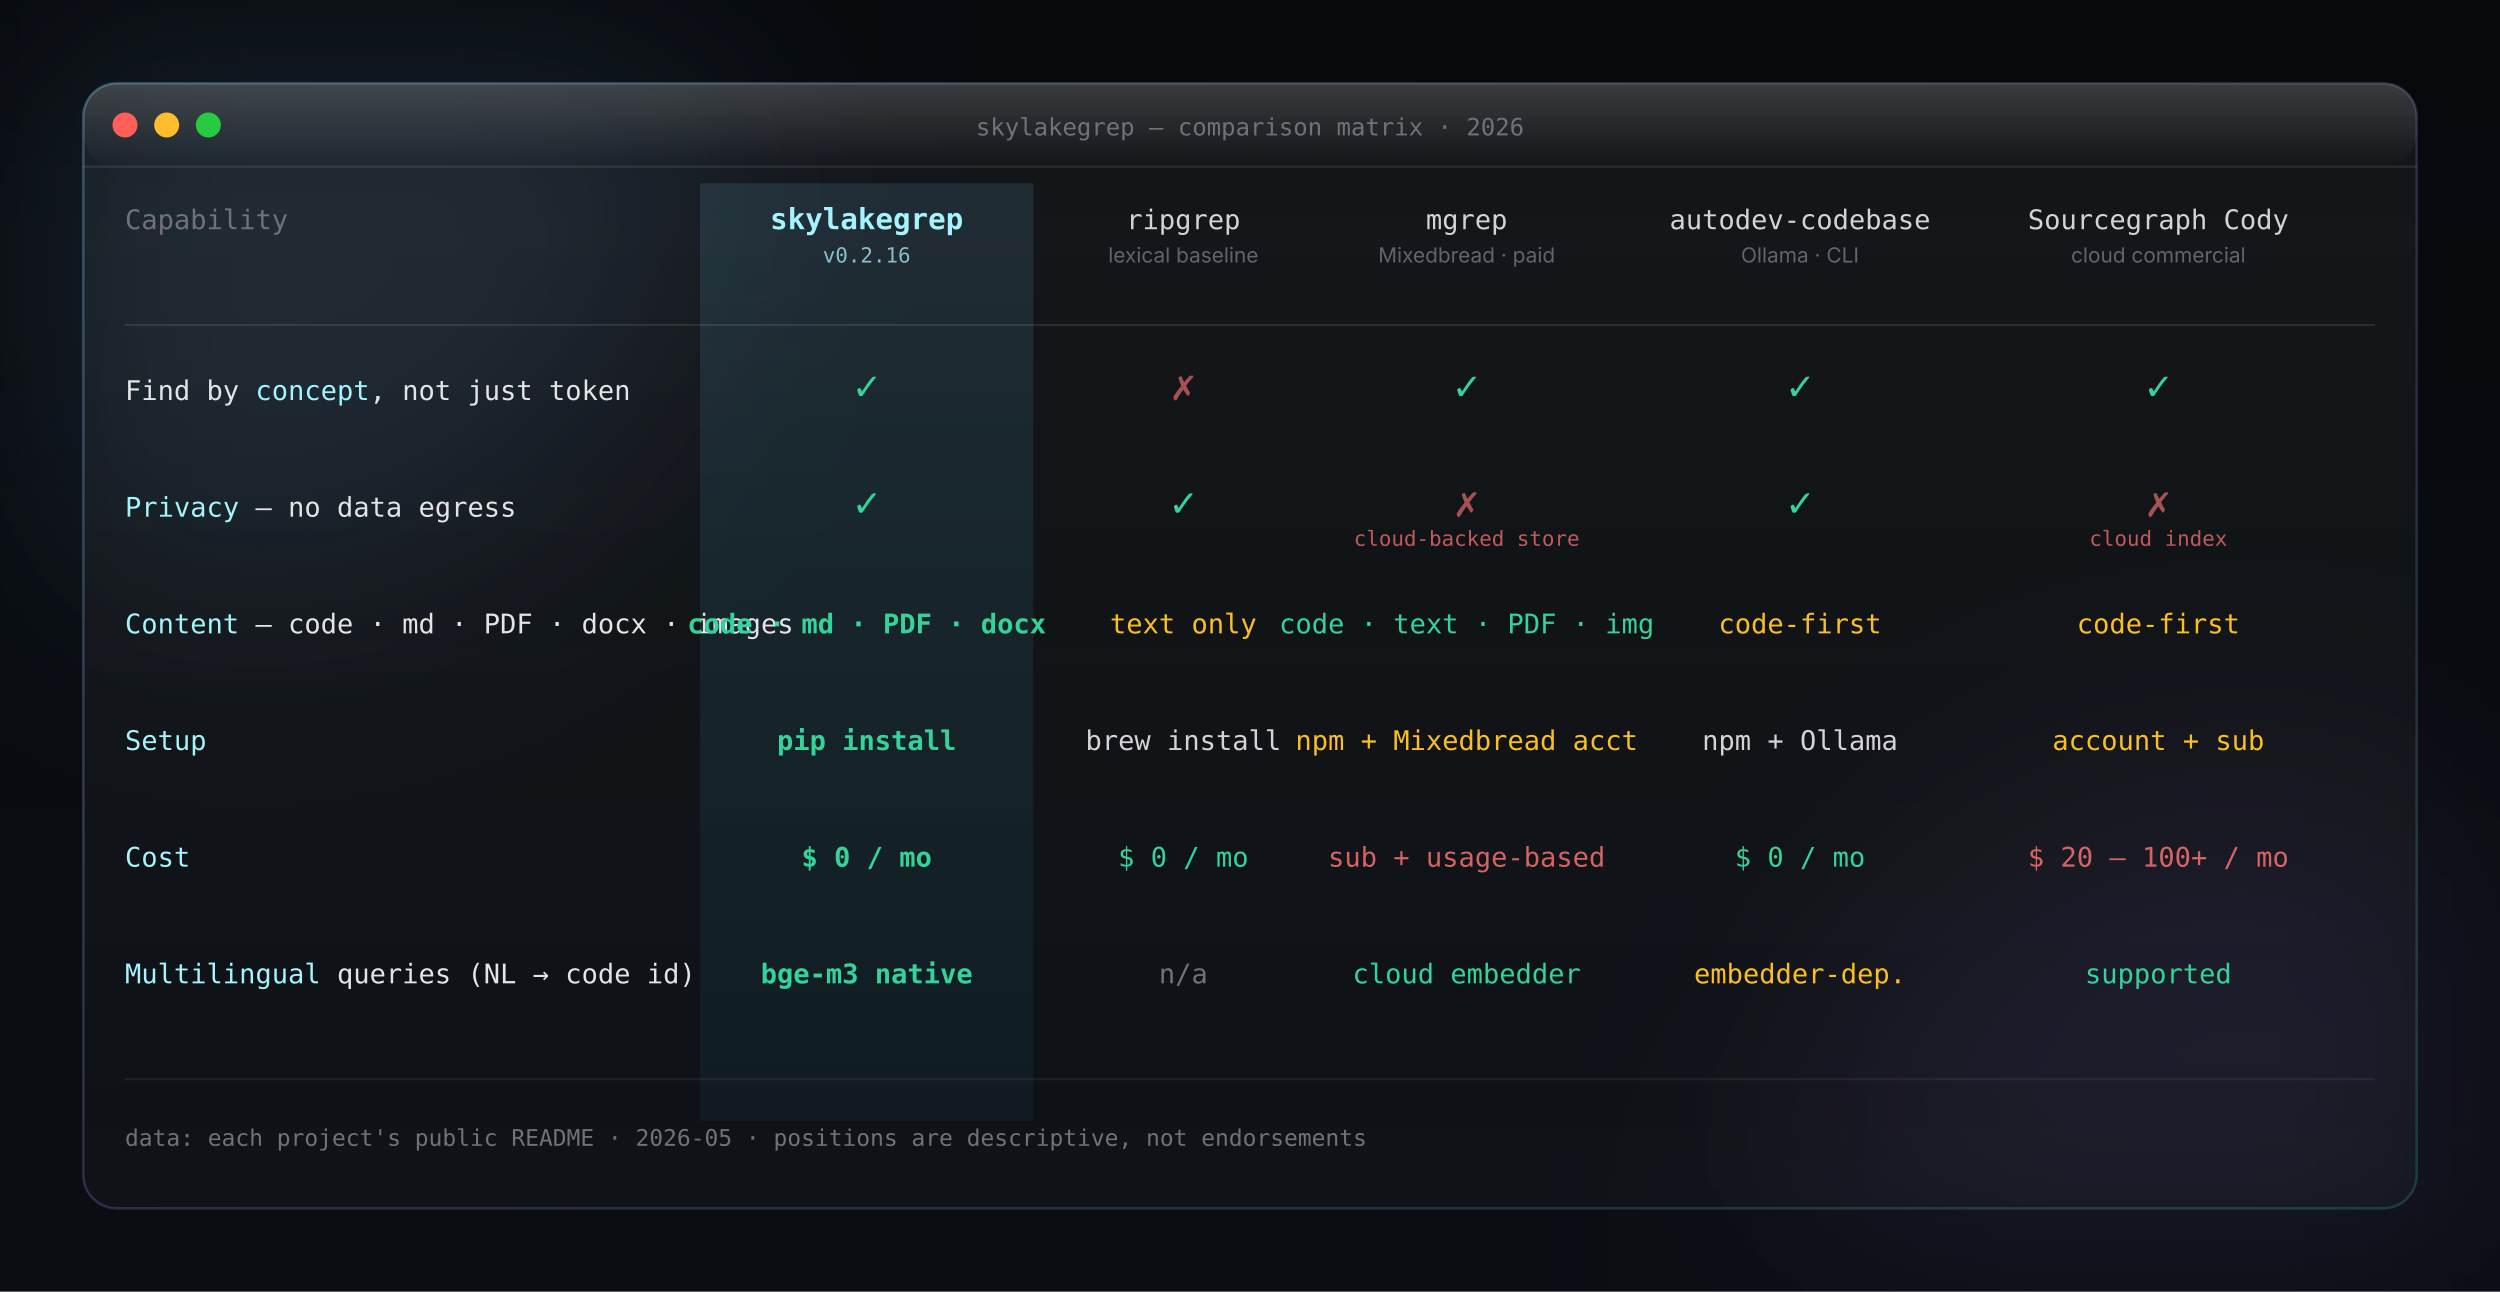
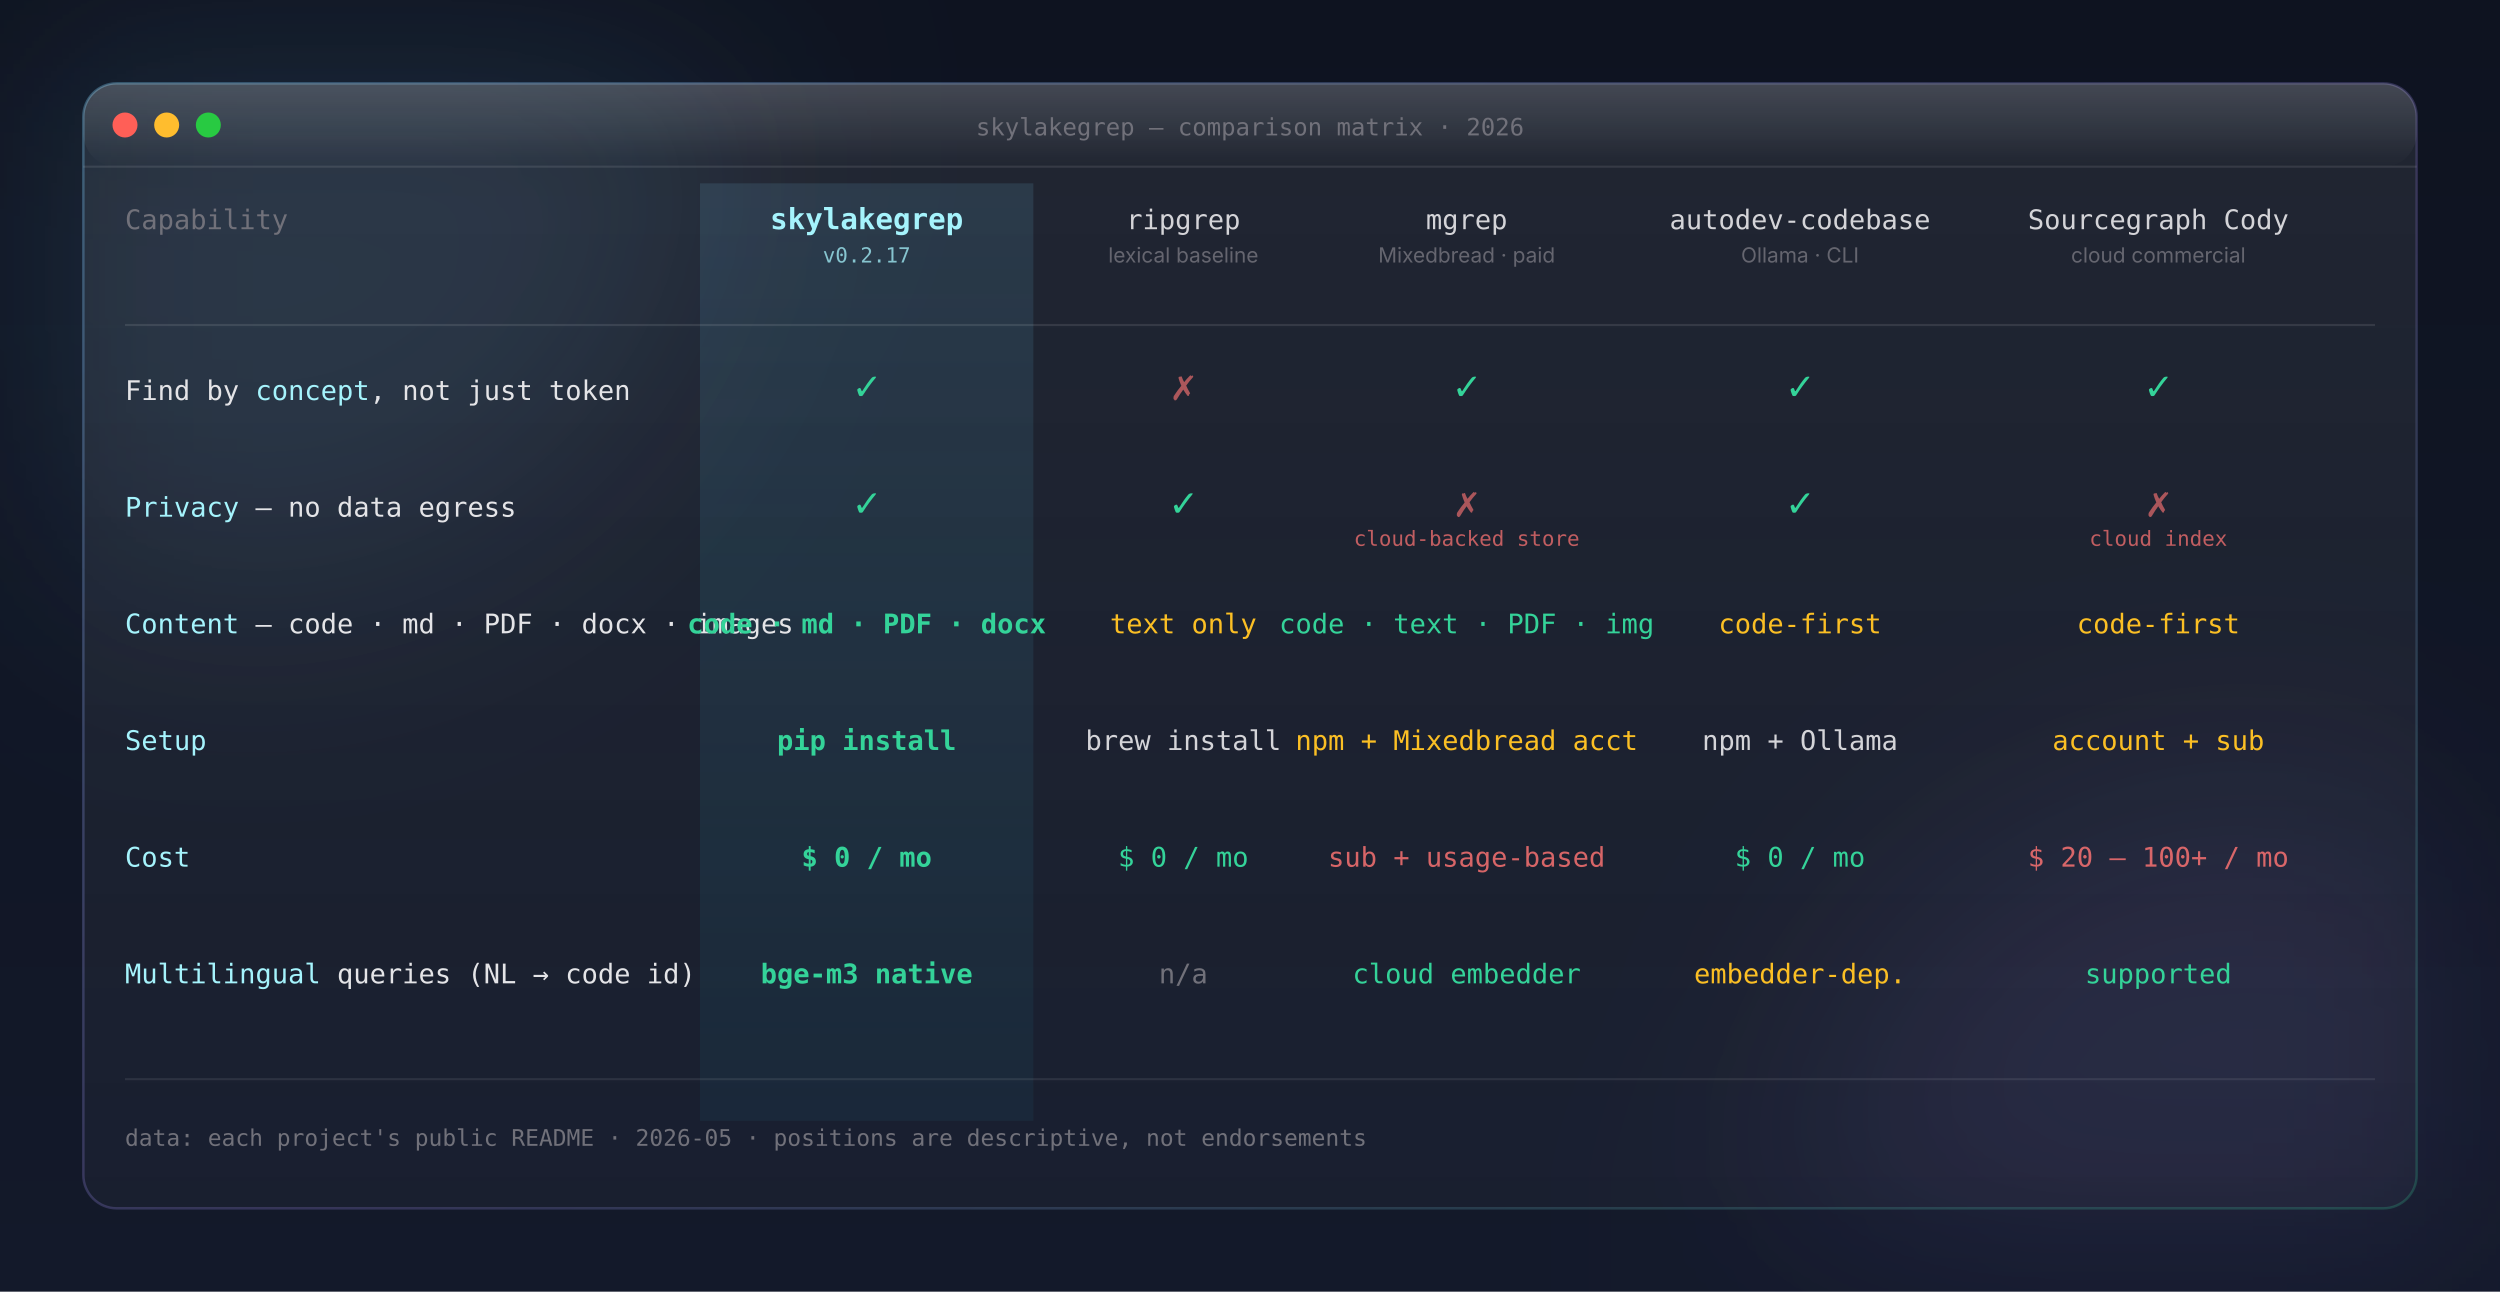
<svg xmlns="http://www.w3.org/2000/svg" viewBox="0 0 1200 620" role="img" aria-labelledby="cmp-title cmp-desc" font-family="Inter, ui-sans-serif, -apple-system, 'Segoe UI', Roboto, system-ui, sans-serif">
  <defs>
    <linearGradient id="cm-bg" x1="0" y1="0" x2="0" y2="1">
-       <stop offset="0%" stop-color="#07090d" />
-       <stop offset="100%" stop-color="#0a0d12" />
+       <stop offset="0%" stop-color="#0e1320" />
+       <stop offset="100%" stop-color="#13192a" />
    </linearGradient>
    <linearGradient id="cm-card" x1="0" y1="0" x2="0" y2="1">
-       <stop offset="0%" stop-color="rgba(255,255,255,0.05)" />
-       <stop offset="100%" stop-color="rgba(255,255,255,0.018)" />
+       <stop offset="0%" stop-color="rgba(255,255,255,0.075)" />
+       <stop offset="100%" stop-color="rgba(255,255,255,0.028)" />
    </linearGradient>
    <linearGradient id="cm-stroke" x1="0" y1="0" x2="1" y2="1">
      <stop offset="0%" stop-color="rgba(125,211,252,0.32)" />
      <stop offset="55%" stop-color="rgba(167,139,250,0.22)" />
      <stop offset="100%" stop-color="rgba(52,211,153,0.22)" />
    </linearGradient>
    <linearGradient id="cm-self-col" x1="0" y1="0" x2="0" y2="1">
      <stop offset="0%" stop-color="rgba(125,211,252,0.12)" />
      <stop offset="100%" stop-color="rgba(34,211,238,0.05)" />
    </linearGradient>
    <linearGradient id="cm-gleam" x1="0" y1="0" x2="0" y2="1">
      <stop offset="0%" stop-color="rgba(255,255,255,0.16)" />
      <stop offset="100%" stop-color="rgba(255,255,255,0)" />
    </linearGradient>
    <filter id="cm-orb-blur" x="-25%" y="-25%" width="150%" height="150%">
      <feGaussianBlur stdDeviation="60" />
    </filter>
  </defs>
  <rect width="1200" height="620" fill="url(#cm-bg)" />
  <g filter="url(#cm-orb-blur)" opacity="0.7">
    <circle cx="120" cy="60" r="220" fill="rgba(125,211,252,0.16)" />
    <circle cx="1080" cy="600" r="220" fill="rgba(167,139,250,0.14)" />
  </g>
  <g transform="translate(40 40)">
    <rect width="1120" height="540" rx="16" fill="url(#cm-card)" stroke="url(#cm-stroke)" stroke-width="1.2" />
    <rect width="1120" height="40" rx="16" fill="url(#cm-gleam)" />
    <line x1="0" y1="40" x2="1120" y2="40" stroke="rgba(255,255,255,0.10)" stroke-width="1" />
    <g transform="translate(20 20)">
      <circle cx="0" cy="0" r="6" fill="#ff5f57" />
      <circle cx="20" cy="0" r="6" fill="#ffbd2e" />
      <circle cx="40" cy="0" r="6" fill="#28ca42" />
    </g>
    <text x="560" y="25" text-anchor="middle" font-size="11.5" fill="#71717a" font-family="ui-monospace, Menlo, Consolas, monospace">skylakegrep — comparison matrix · 2026</text>
    <g transform="translate(0 70)">
      <rect x="296" y="-22" width="160" height="450" fill="url(#cm-self-col)" />
      <text x="20" y="0" font-size="13" fill="#71717a" font-family="ui-monospace, Menlo, Consolas, monospace">Capability</text>
      <text x="376" y="0" text-anchor="middle" font-size="14" fill="#a5f3fc" font-weight="700" font-family="ui-monospace, Menlo, Consolas, monospace">skylakegrep</text>
-       <text x="376" y="16" text-anchor="middle" font-size="10" fill="#a5f3fc" opacity="0.75" font-family="ui-monospace, Menlo, Consolas, monospace">v0.2.16</text>
+       <text x="376" y="16" text-anchor="middle" font-size="10" fill="#a5f3fc" opacity="0.75" font-family="ui-monospace, Menlo, Consolas, monospace">v0.2.17</text>
      <text x="528" y="0" text-anchor="middle" font-size="13" fill="#d4d4d8" font-family="ui-monospace, Menlo, Consolas, monospace">ripgrep</text>
      <text x="528" y="16" text-anchor="middle" font-size="10" fill="#71717a" opacity="0.85">lexical baseline</text>
      <text x="664" y="0" text-anchor="middle" font-size="13" fill="#d4d4d8" font-family="ui-monospace, Menlo, Consolas, monospace">mgrep</text>
      <text x="664" y="16" text-anchor="middle" font-size="10" fill="#71717a" opacity="0.85">Mixedbread · paid</text>
      <text x="824" y="0" text-anchor="middle" font-size="13" fill="#d4d4d8" font-family="ui-monospace, Menlo, Consolas, monospace">autodev-codebase</text>
      <text x="824" y="16" text-anchor="middle" font-size="10" fill="#71717a" opacity="0.85">Ollama · CLI</text>
      <text x="996" y="0" text-anchor="middle" font-size="13" fill="#d4d4d8" font-family="ui-monospace, Menlo, Consolas, monospace">Sourcegraph Cody</text>
      <text x="996" y="16" text-anchor="middle" font-size="10" fill="#71717a" opacity="0.85">cloud commercial</text>
    </g>
    <line x1="20" y1="116" x2="1100" y2="116" stroke="rgba(255,255,255,0.10)" stroke-width="1" />
    <g transform="translate(0 152)" font-family="ui-monospace, Menlo, Consolas, monospace">
      <text x="20" y="0" font-size="13" fill="#e4e4e7">Find by <tspan fill="#a5f3fc">concept</tspan>, not just token</text>
      <text x="376" y="0" text-anchor="middle" font-size="20" fill="#34d399" font-weight="700">✓</text>
      <text x="528" y="0" text-anchor="middle" font-size="20" fill="#f87171" opacity="0.65" font-weight="700">✗</text>
      <text x="664" y="0" text-anchor="middle" font-size="20" fill="#34d399" font-weight="700">✓</text>
      <text x="824" y="0" text-anchor="middle" font-size="20" fill="#34d399" font-weight="700">✓</text>
      <text x="996" y="0" text-anchor="middle" font-size="20" fill="#34d399" font-weight="700">✓</text>
    </g>
    <g transform="translate(0 208)" font-family="ui-monospace, Menlo, Consolas, monospace">
      <text x="20" y="0" font-size="13" fill="#e4e4e7">
        <tspan fill="#a5f3fc">Privacy</tspan> — no data egress</text>
      <text x="376" y="0" text-anchor="middle" font-size="20" fill="#34d399" font-weight="700">✓</text>
      <text x="528" y="0" text-anchor="middle" font-size="20" fill="#34d399" font-weight="700">✓</text>
      <text x="664" y="0" text-anchor="middle" font-size="20" fill="#f87171" opacity="0.65" font-weight="700">✗</text>
      <text x="824" y="0" text-anchor="middle" font-size="20" fill="#34d399" font-weight="700">✓</text>
      <text x="996" y="0" text-anchor="middle" font-size="20" fill="#f87171" opacity="0.65" font-weight="700">✗</text>
    </g>
    <text x="664" y="222" text-anchor="middle" font-size="10" fill="#f87171" opacity="0.75" font-family="ui-monospace, Menlo, Consolas, monospace">cloud-backed store</text>
    <text x="996" y="222" text-anchor="middle" font-size="10" fill="#f87171" opacity="0.75" font-family="ui-monospace, Menlo, Consolas, monospace">cloud index</text>
    <g transform="translate(0 264)" font-family="ui-monospace, Menlo, Consolas, monospace">
      <text x="20" y="0" font-size="13" fill="#e4e4e7">
        <tspan fill="#a5f3fc">Content</tspan> — code · md · PDF · docx · images</text>
      <text x="376" y="0" text-anchor="middle" font-size="13" fill="#34d399" font-weight="700">code · md · PDF · docx</text>
      <text x="528" y="0" text-anchor="middle" font-size="13" fill="#fbbf24">text only</text>
      <text x="664" y="0" text-anchor="middle" font-size="13" fill="#34d399">code · text · PDF · img</text>
      <text x="824" y="0" text-anchor="middle" font-size="13" fill="#fbbf24">code-first</text>
      <text x="996" y="0" text-anchor="middle" font-size="13" fill="#fbbf24">code-first</text>
    </g>
    <g transform="translate(0 320)" font-family="ui-monospace, Menlo, Consolas, monospace">
      <text x="20" y="0" font-size="13" fill="#e4e4e7">
        <tspan fill="#a5f3fc">Setup</tspan>
      </text>
      <text x="376" y="0" text-anchor="middle" font-size="13" fill="#34d399" font-weight="700">pip install</text>
      <text x="528" y="0" text-anchor="middle" font-size="13" fill="#d4d4d8">brew install</text>
      <text x="664" y="0" text-anchor="middle" font-size="13" fill="#fbbf24">npm + Mixedbread acct</text>
      <text x="824" y="0" text-anchor="middle" font-size="13" fill="#d4d4d8">npm + Ollama</text>
      <text x="996" y="0" text-anchor="middle" font-size="13" fill="#fbbf24">account + sub</text>
    </g>
    <g transform="translate(0 376)" font-family="ui-monospace, Menlo, Consolas, monospace">
      <text x="20" y="0" font-size="13" fill="#e4e4e7">
        <tspan fill="#a5f3fc">Cost</tspan>
      </text>
      <text x="376" y="0" text-anchor="middle" font-size="13" fill="#34d399" font-weight="700">$ 0 / mo</text>
      <text x="528" y="0" text-anchor="middle" font-size="13" fill="#34d399">$ 0 / mo</text>
      <text x="664" y="0" text-anchor="middle" font-size="13" fill="#f87171" opacity="0.85">sub + usage-based</text>
      <text x="824" y="0" text-anchor="middle" font-size="13" fill="#34d399">$ 0 / mo</text>
      <text x="996" y="0" text-anchor="middle" font-size="13" fill="#f87171" opacity="0.85">$ 20 – 100+ / mo</text>
    </g>
    <g transform="translate(0 432)" font-family="ui-monospace, Menlo, Consolas, monospace">
      <text x="20" y="0" font-size="13" fill="#e4e4e7">
        <tspan fill="#a5f3fc">Multilingual</tspan> queries (NL → code id)</text>
      <text x="376" y="0" text-anchor="middle" font-size="13" fill="#34d399" font-weight="700">bge-m3 native</text>
      <text x="528" y="0" text-anchor="middle" font-size="13" fill="#71717a">n/a</text>
      <text x="664" y="0" text-anchor="middle" font-size="13" fill="#34d399">cloud embedder</text>
      <text x="824" y="0" text-anchor="middle" font-size="13" fill="#fbbf24">embedder-dep.</text>
      <text x="996" y="0" text-anchor="middle" font-size="13" fill="#34d399">supported</text>
    </g>
-     <line x1="20" y1="478" x2="1100" y2="478" stroke="rgba(255,255,255,0.06)" stroke-width="1" />
+     <line x1="20" y1="478" x2="1100" y2="478" stroke="rgba(255,255,255,0.085)" stroke-width="1" />
    <text x="20" y="510" font-size="11" fill="#71717a" font-family="ui-monospace, Menlo, Consolas, monospace">data: each project's public README · 2026-05 · positions are descriptive, not endorsements</text>
  </g>
</svg>
